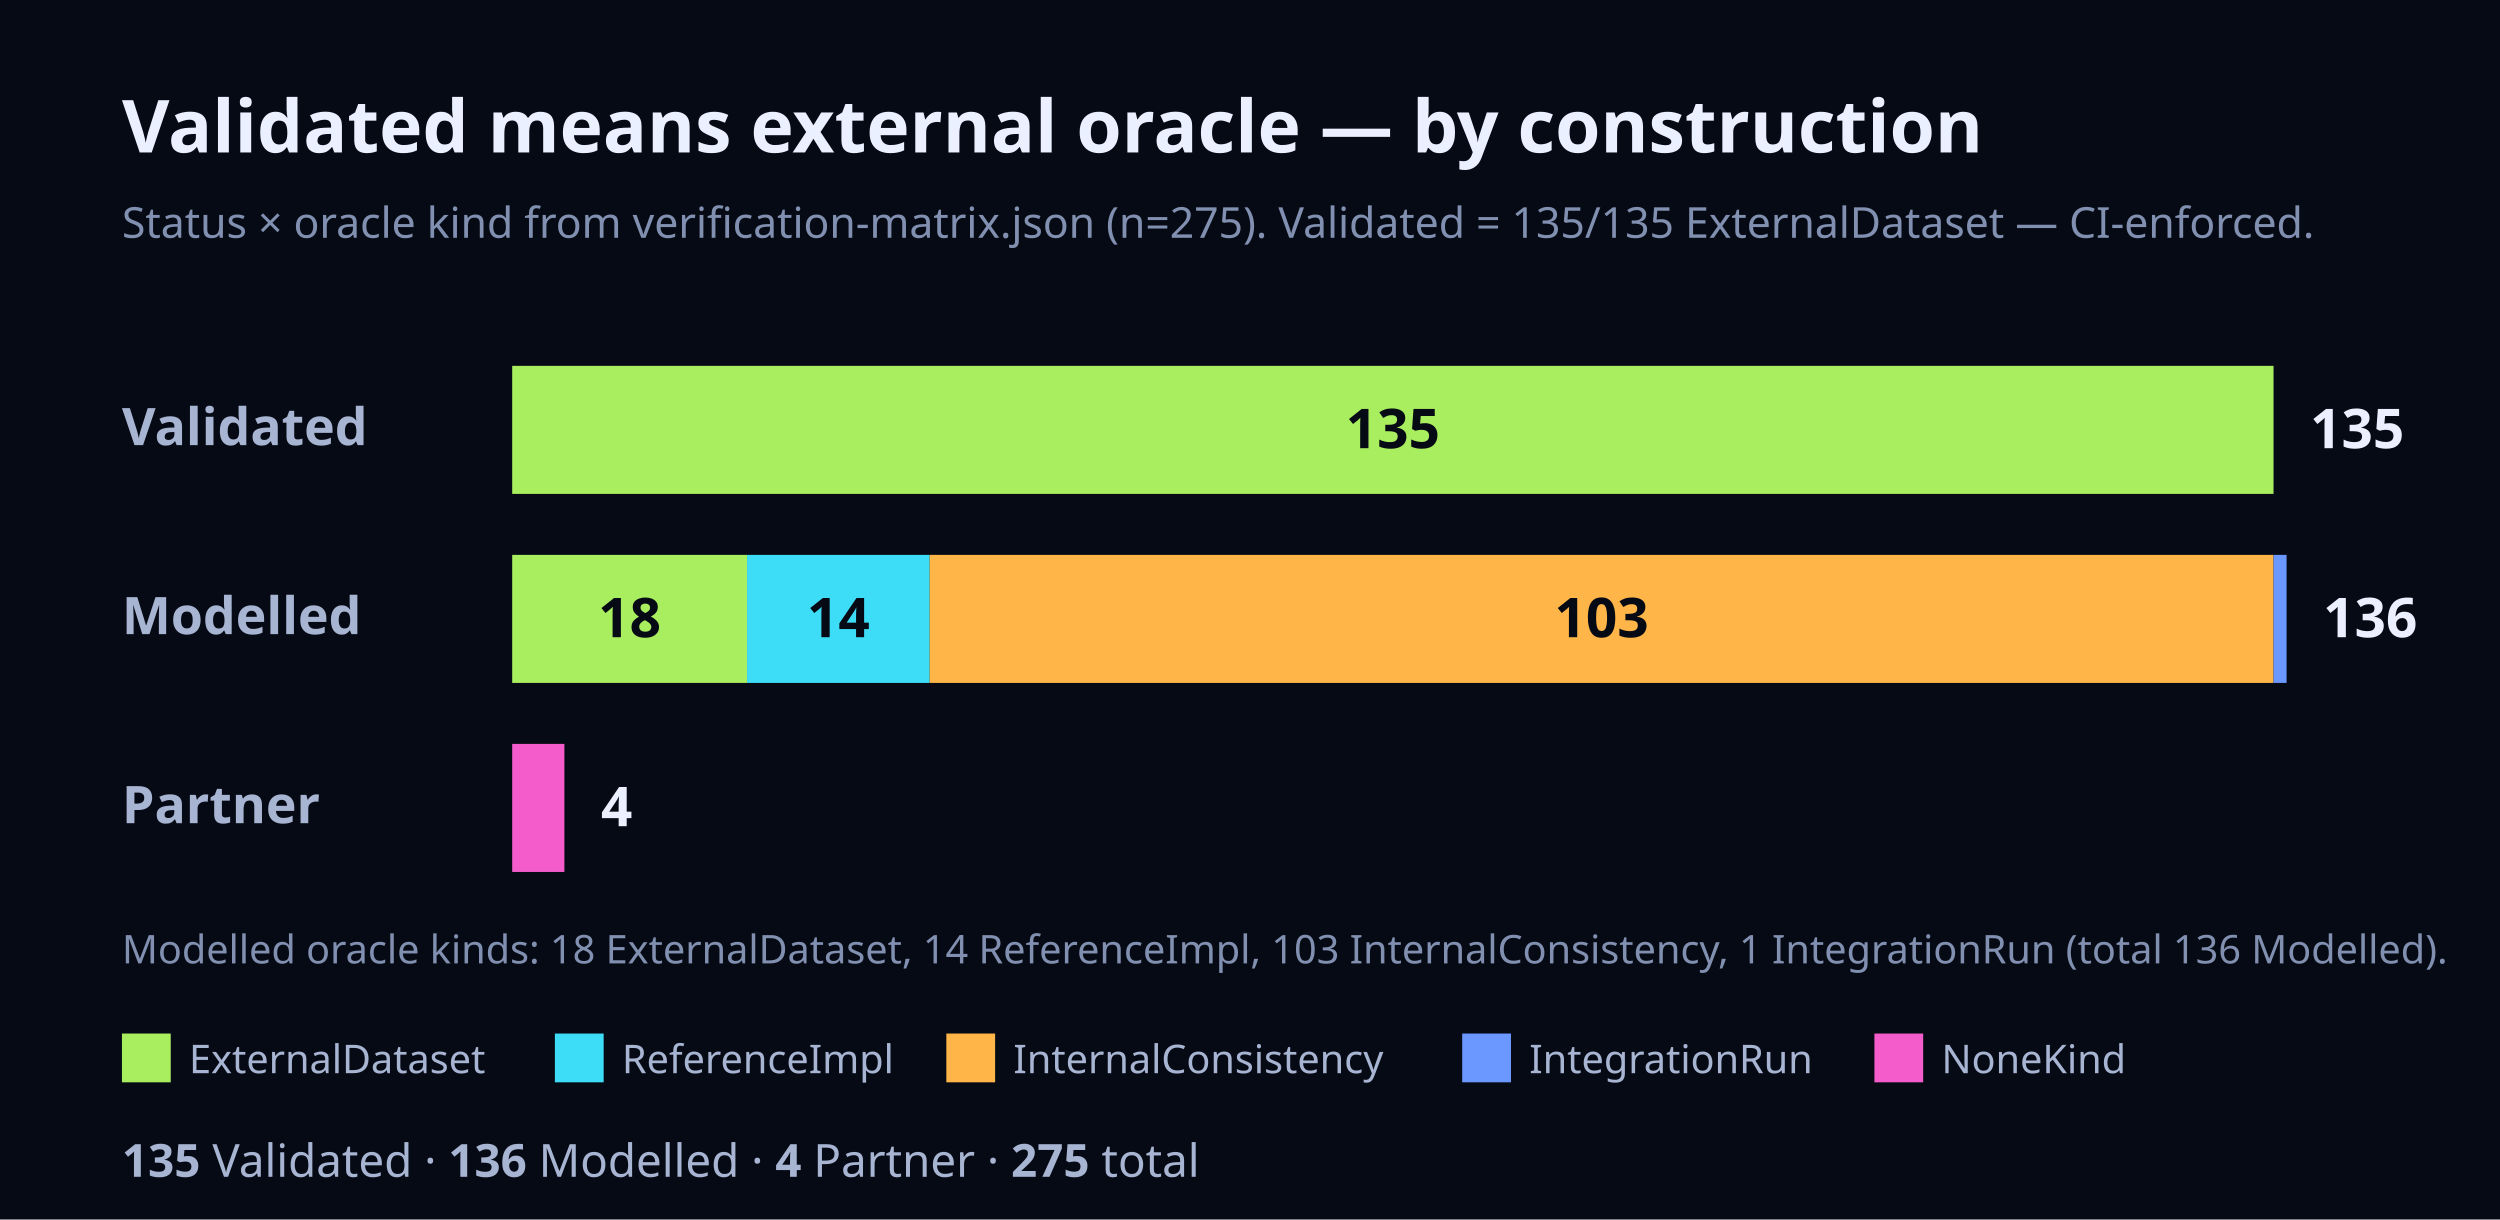
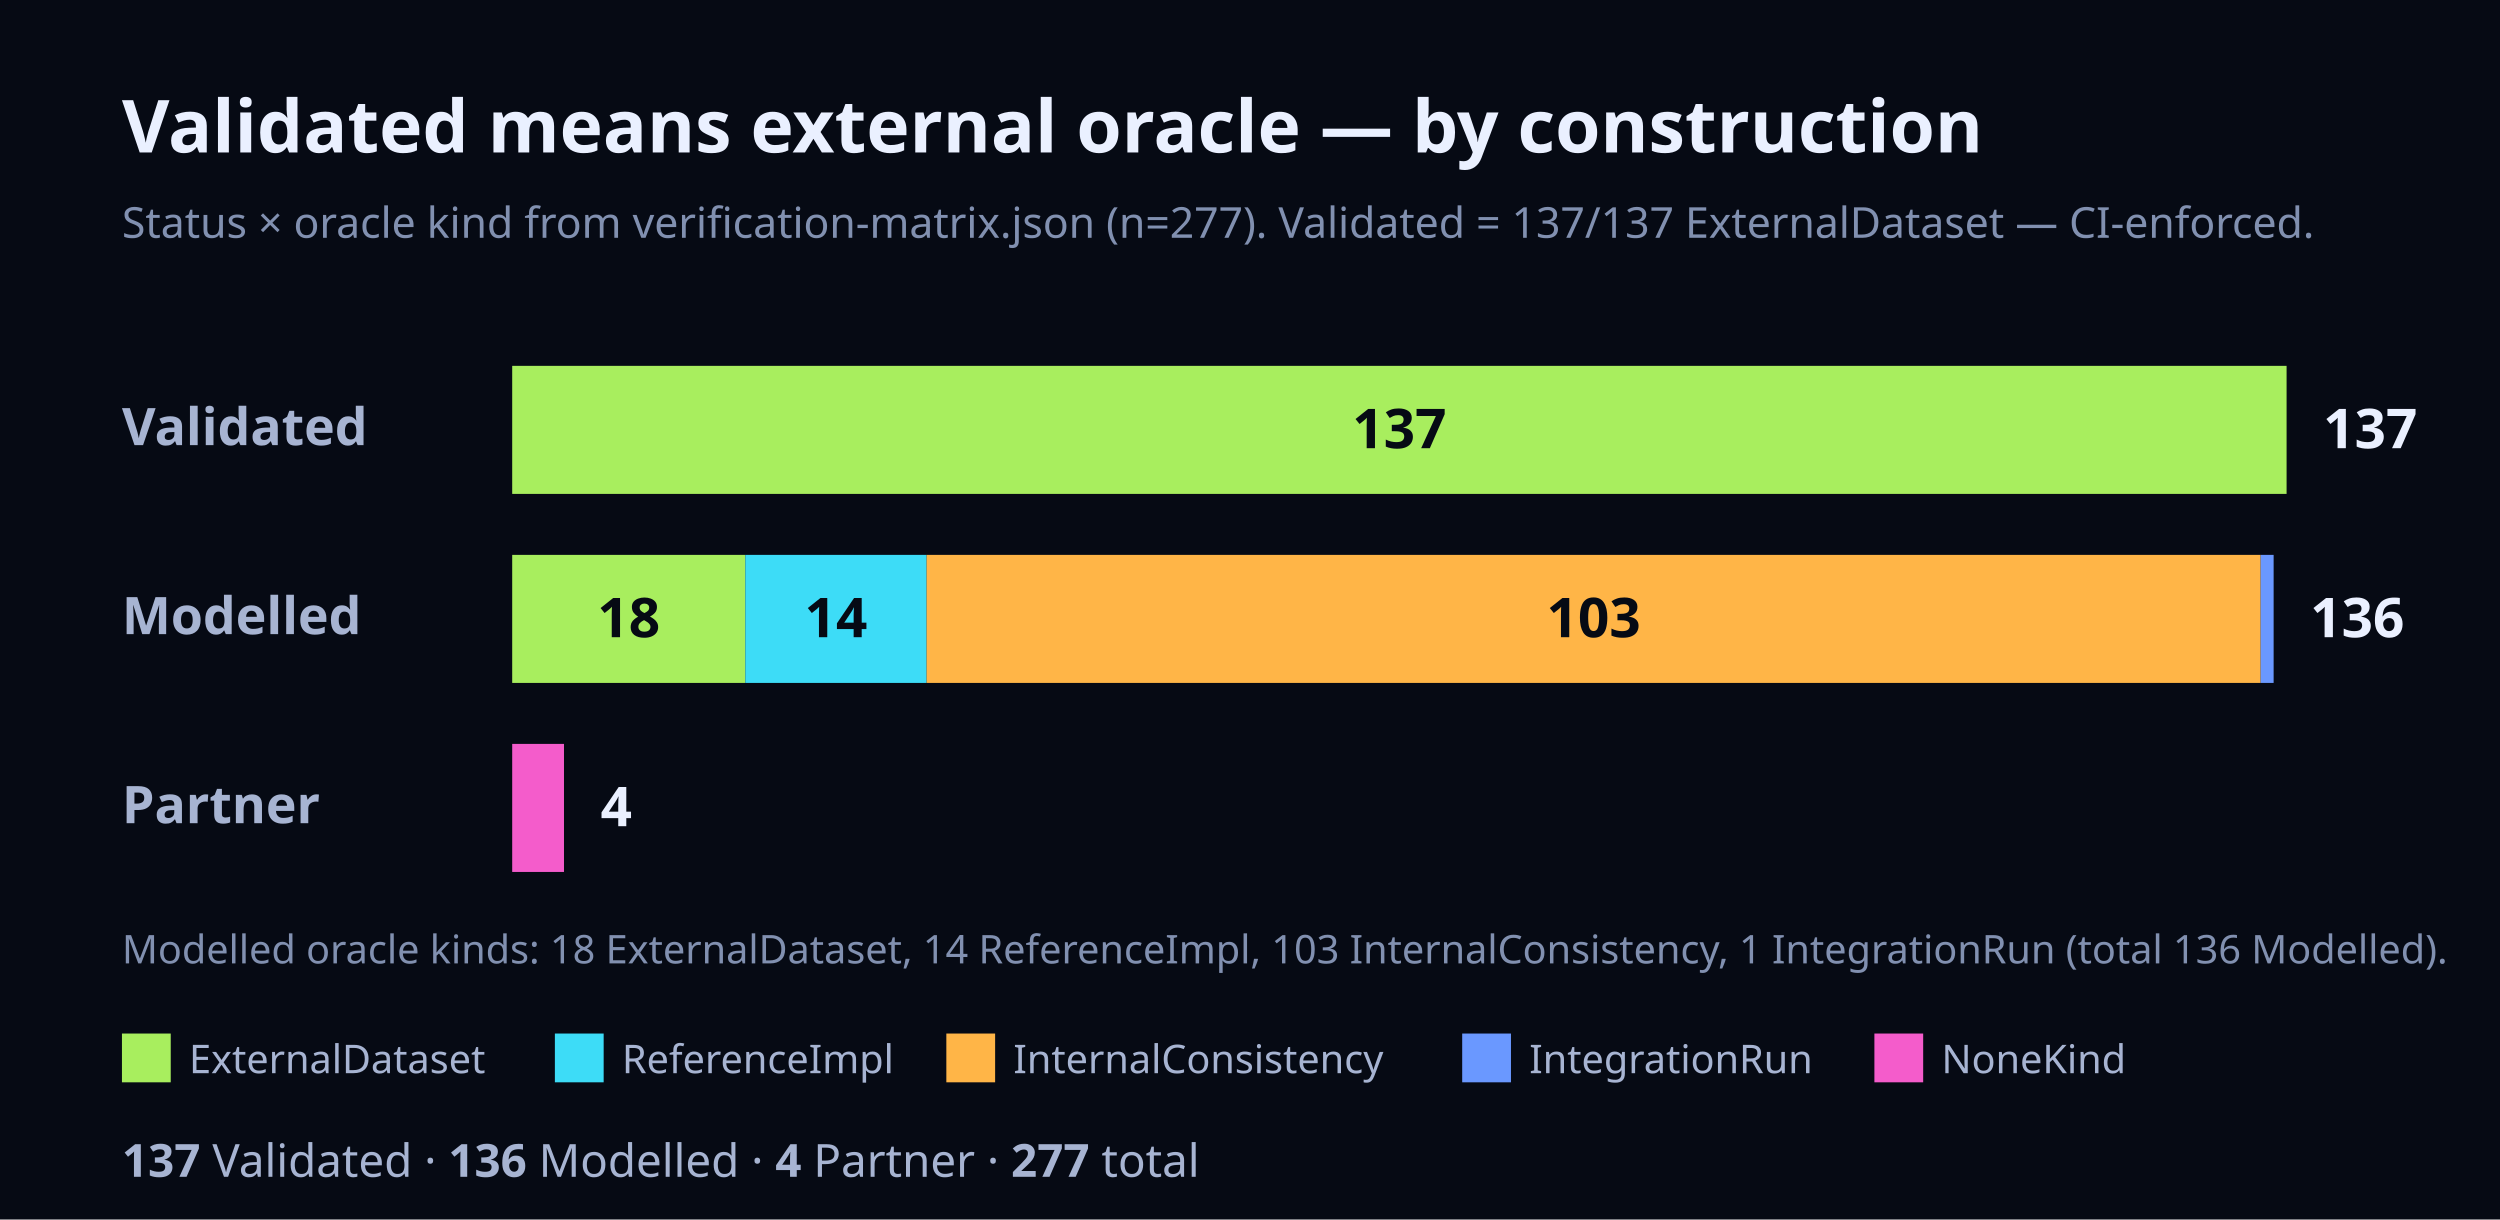
<svg xmlns="http://www.w3.org/2000/svg" width="820" height="400" viewBox="0 0 820 400" font-family="Geist, ui-sans-serif, system-ui, sans-serif">
  <rect x="0" y="0" width="820" height="400" fill="#060A14" />
  <text x="40" y="50" font-size="24" font-weight="700" fill="#EAF0FF">Validated means external oracle — by construction</text>
-   <text x="40" y="78" font-size="14" fill="#8190B0">Status × oracle kind from verification-matrix.json (n=275). Validated = 135/135 ExternalDataset — CI-enforced.</text>
+   <text x="40" y="78" font-size="14" fill="#8190B0">Status × oracle kind from verification-matrix.json (n=277). Validated = 137/137 ExternalDataset — CI-enforced.</text>
  <text x="40" y="146" font-size="17" font-weight="700" fill="#A7B4D2">Validated</text>
-   <rect x="168" y="120" width="577.72" height="42" fill="#A8EE5E" />
-   <text x="456.86" y="147" font-size="18" font-weight="700" fill="#060A14" text-anchor="middle">135</text>
-   <text x="757.72" y="147" font-size="18" font-weight="700" fill="#EAF0FF">135</text>
+   <rect x="168" y="120" width="582" height="42" fill="#A8EE5E" />
+   <text x="459" y="147" font-size="18" font-weight="700" fill="#060A14" text-anchor="middle">137</text>
+   <text x="762" y="147" font-size="18" font-weight="700" fill="#EAF0FF">137</text>
  <text x="40" y="208" font-size="17" font-weight="700" fill="#A7B4D2">Modelled</text>
-   <rect x="168" y="182" width="77.03" height="42" fill="#A8EE5E" />
-   <text x="206.51" y="209" font-size="18" font-weight="700" fill="#060A14" text-anchor="middle">18</text>
-   <rect x="245.03" y="182" width="59.91" height="42" fill="#3DDCF7" />
-   <text x="274.99" y="209" font-size="18" font-weight="700" fill="#060A14" text-anchor="middle">14</text>
-   <rect x="304.94" y="182" width="440.78" height="42" fill="#FFB547" />
-   <text x="525.33" y="209" font-size="18" font-weight="700" fill="#060A14" text-anchor="middle">103</text>
-   <rect x="745.72" y="182" width="4.28" height="42" fill="#6A98FF" />
-   <text x="762" y="209" font-size="18" font-weight="700" fill="#EAF0FF">136</text>
+   <rect x="168" y="182" width="76.47" height="42" fill="#A8EE5E" />
+   <text x="206.23" y="209" font-size="18" font-weight="700" fill="#060A14" text-anchor="middle">18</text>
+   <rect x="244.47" y="182" width="59.47" height="42" fill="#3DDCF7" />
+   <text x="274.2" y="209" font-size="18" font-weight="700" fill="#060A14" text-anchor="middle">14</text>
+   <rect x="303.94" y="182" width="437.56" height="42" fill="#FFB547" />
+   <text x="522.72" y="209" font-size="18" font-weight="700" fill="#060A14" text-anchor="middle">103</text>
+   <rect x="741.5" y="182" width="4.25" height="42" fill="#6A98FF" />
+   <text x="757.75" y="209" font-size="18" font-weight="700" fill="#EAF0FF">136</text>
  <text x="40" y="270" font-size="17" font-weight="700" fill="#A7B4D2">Partner</text>
-   <rect x="168" y="244" width="17.12" height="42" fill="#F45CCB" />
-   <text x="197.12" y="271" font-size="18" font-weight="700" fill="#EAF0FF">4</text>
+   <rect x="168" y="244" width="16.99" height="42" fill="#F45CCB" />
+   <text x="196.99" y="271" font-size="18" font-weight="700" fill="#EAF0FF">4</text>
  <text x="40" y="316" font-size="13" fill="#8190B0">Modelled oracle kinds: 18 ExternalDataset, 14 ReferenceImpl, 103 InternalConsistency, 1 IntegrationRun (total 136 Modelled).</text>
  <rect x="40" y="339" width="16" height="16" fill="#A8EE5E" />
  <text x="62" y="352" font-size="13" fill="#A7B4D2">ExternalDataset</text>
  <rect x="182" y="339" width="16" height="16" fill="#3DDCF7" />
  <text x="204" y="352" font-size="13" fill="#A7B4D2">ReferenceImpl</text>
  <rect x="310.4" y="339" width="16" height="16" fill="#FFB547" />
  <text x="332.4" y="352" font-size="13" fill="#A7B4D2">InternalConsistency</text>
  <rect x="479.6" y="339" width="16" height="16" fill="#6A98FF" />
  <text x="501.6" y="352" font-size="13" fill="#A7B4D2">IntegrationRun</text>
  <rect x="614.8" y="339" width="16" height="16" fill="#F45CCB" />
  <text x="636.8" y="352" font-size="13" fill="#A7B4D2">NoneKind</text>
  <text x="40" y="386" font-size="15" fill="#A7B4D2">
-     <tspan font-weight="700">135</tspan> Validated · <tspan font-weight="700">136</tspan> Modelled · <tspan font-weight="700">4</tspan> Partner · <tspan font-weight="700">275</tspan> total</text>
+     <tspan font-weight="700">137</tspan> Validated · <tspan font-weight="700">136</tspan> Modelled · <tspan font-weight="700">4</tspan> Partner · <tspan font-weight="700">277</tspan> total</text>
</svg>
